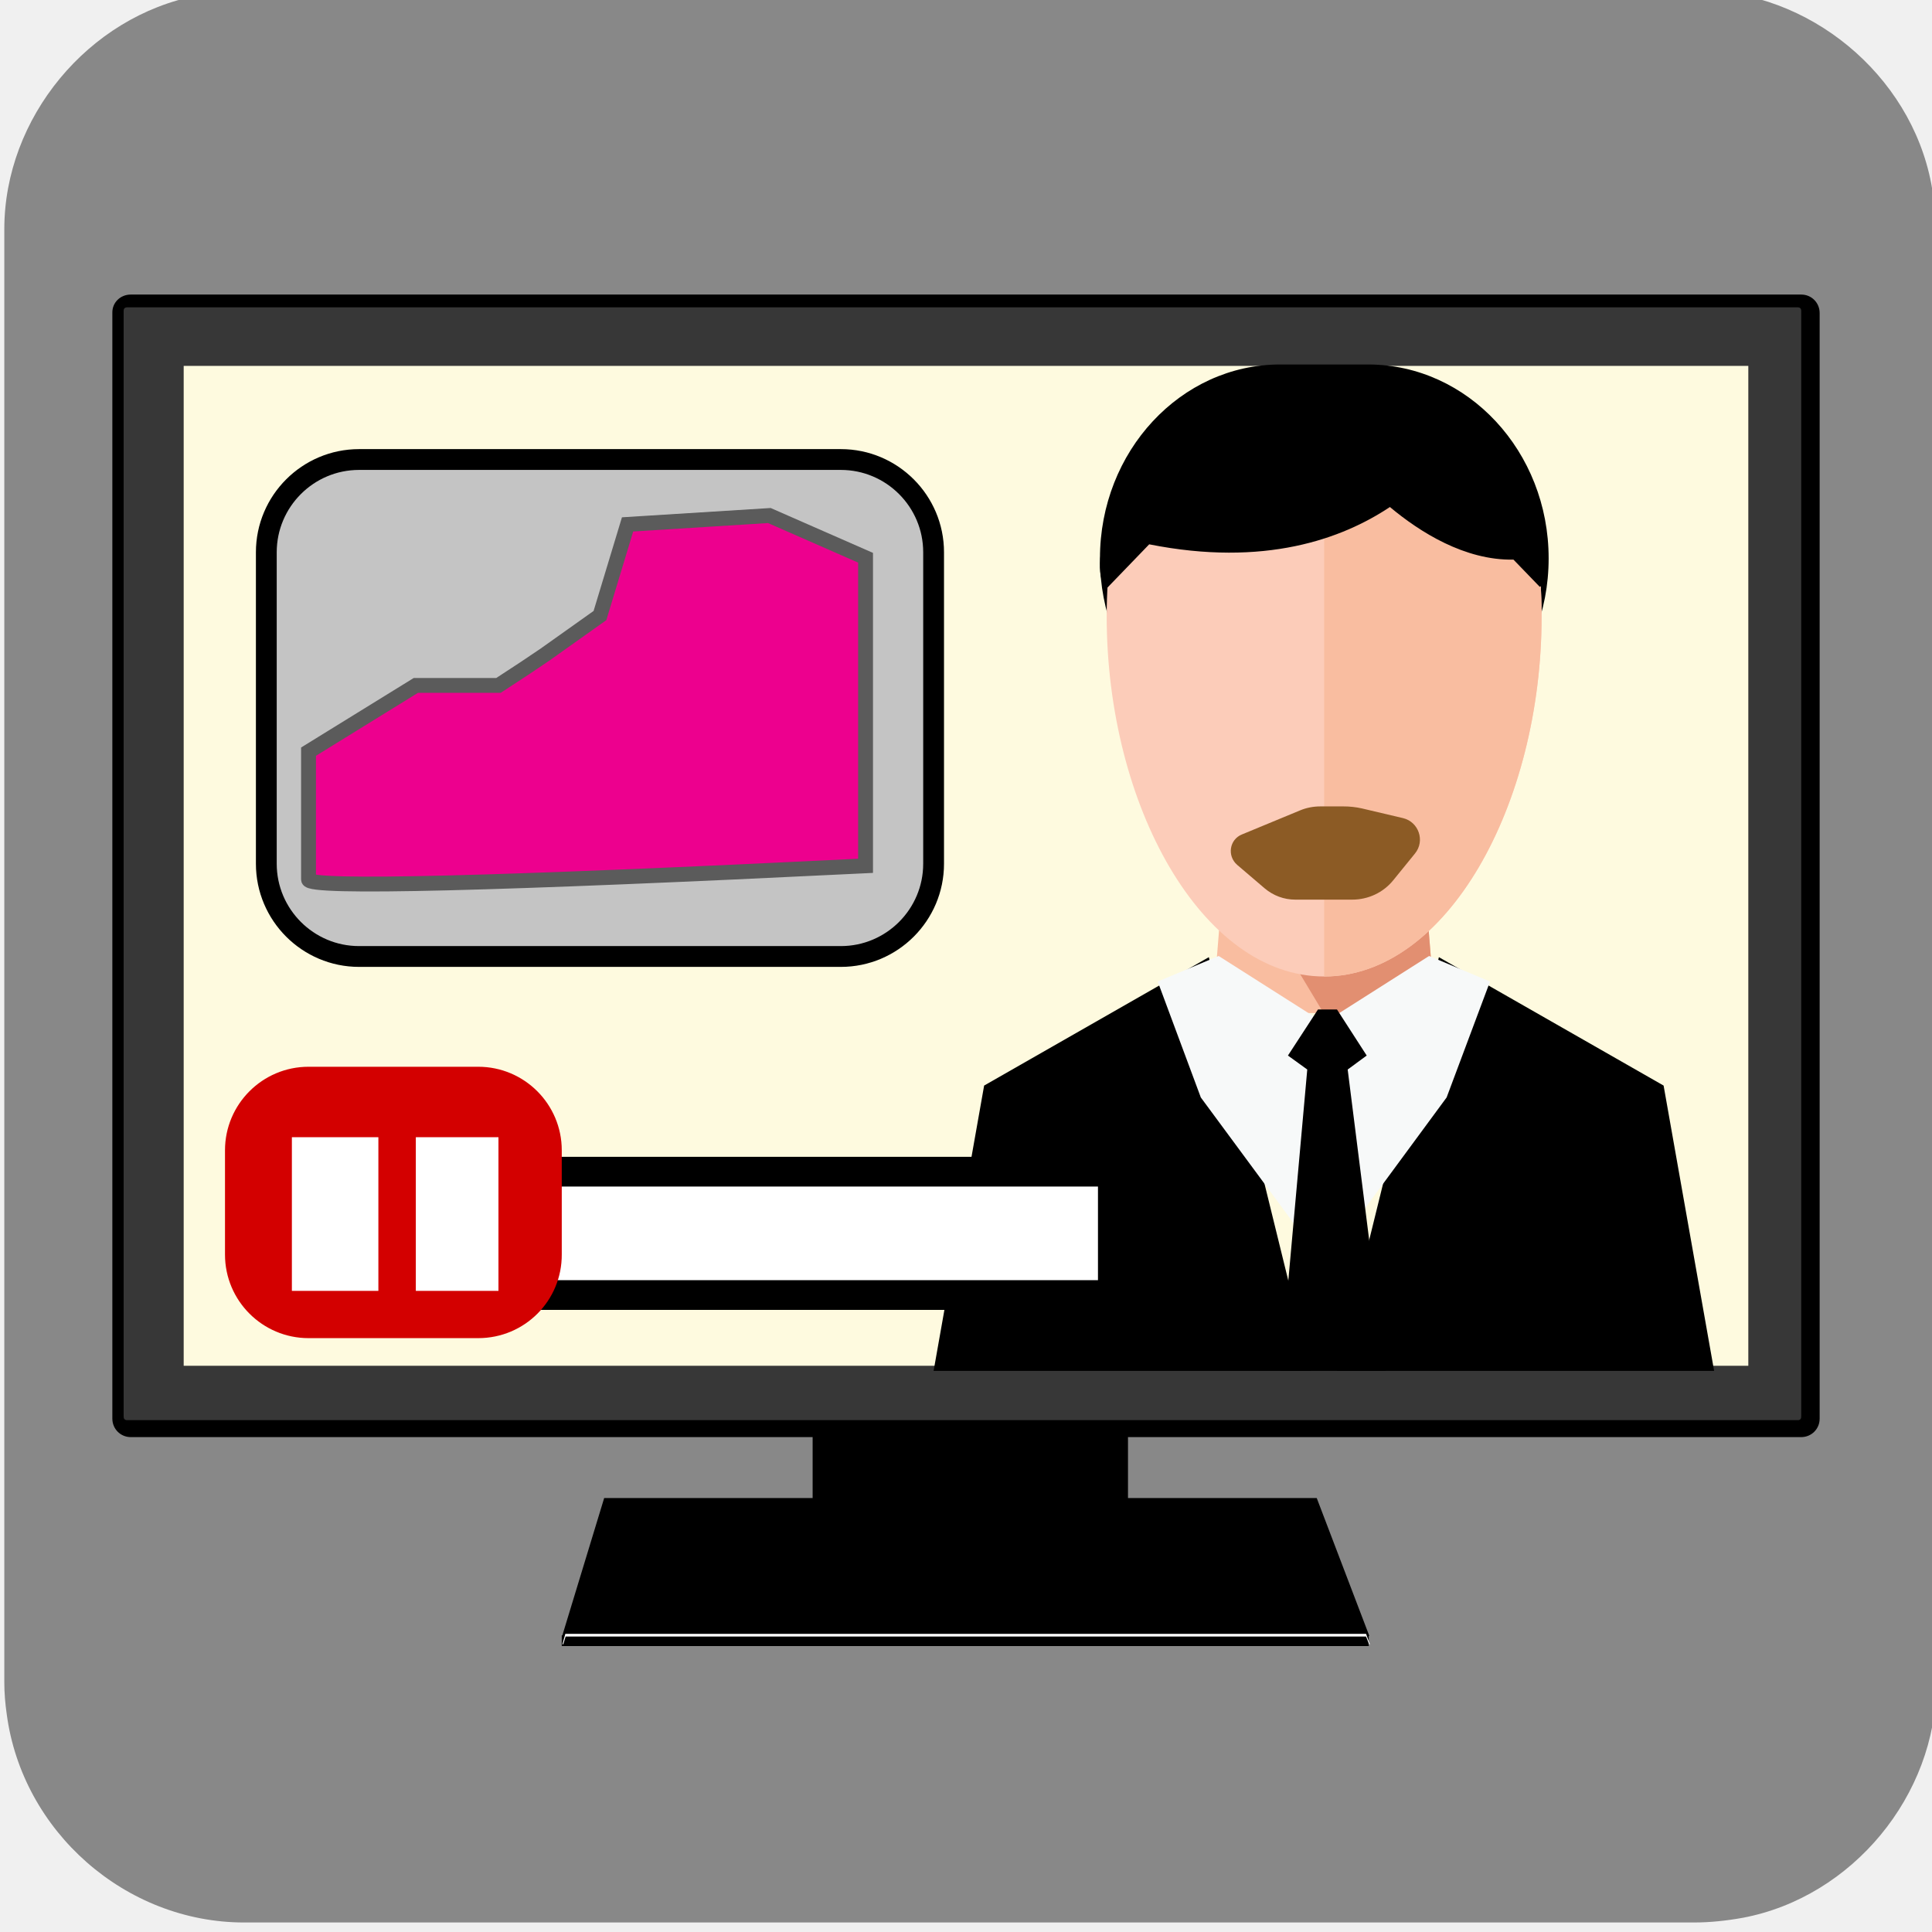
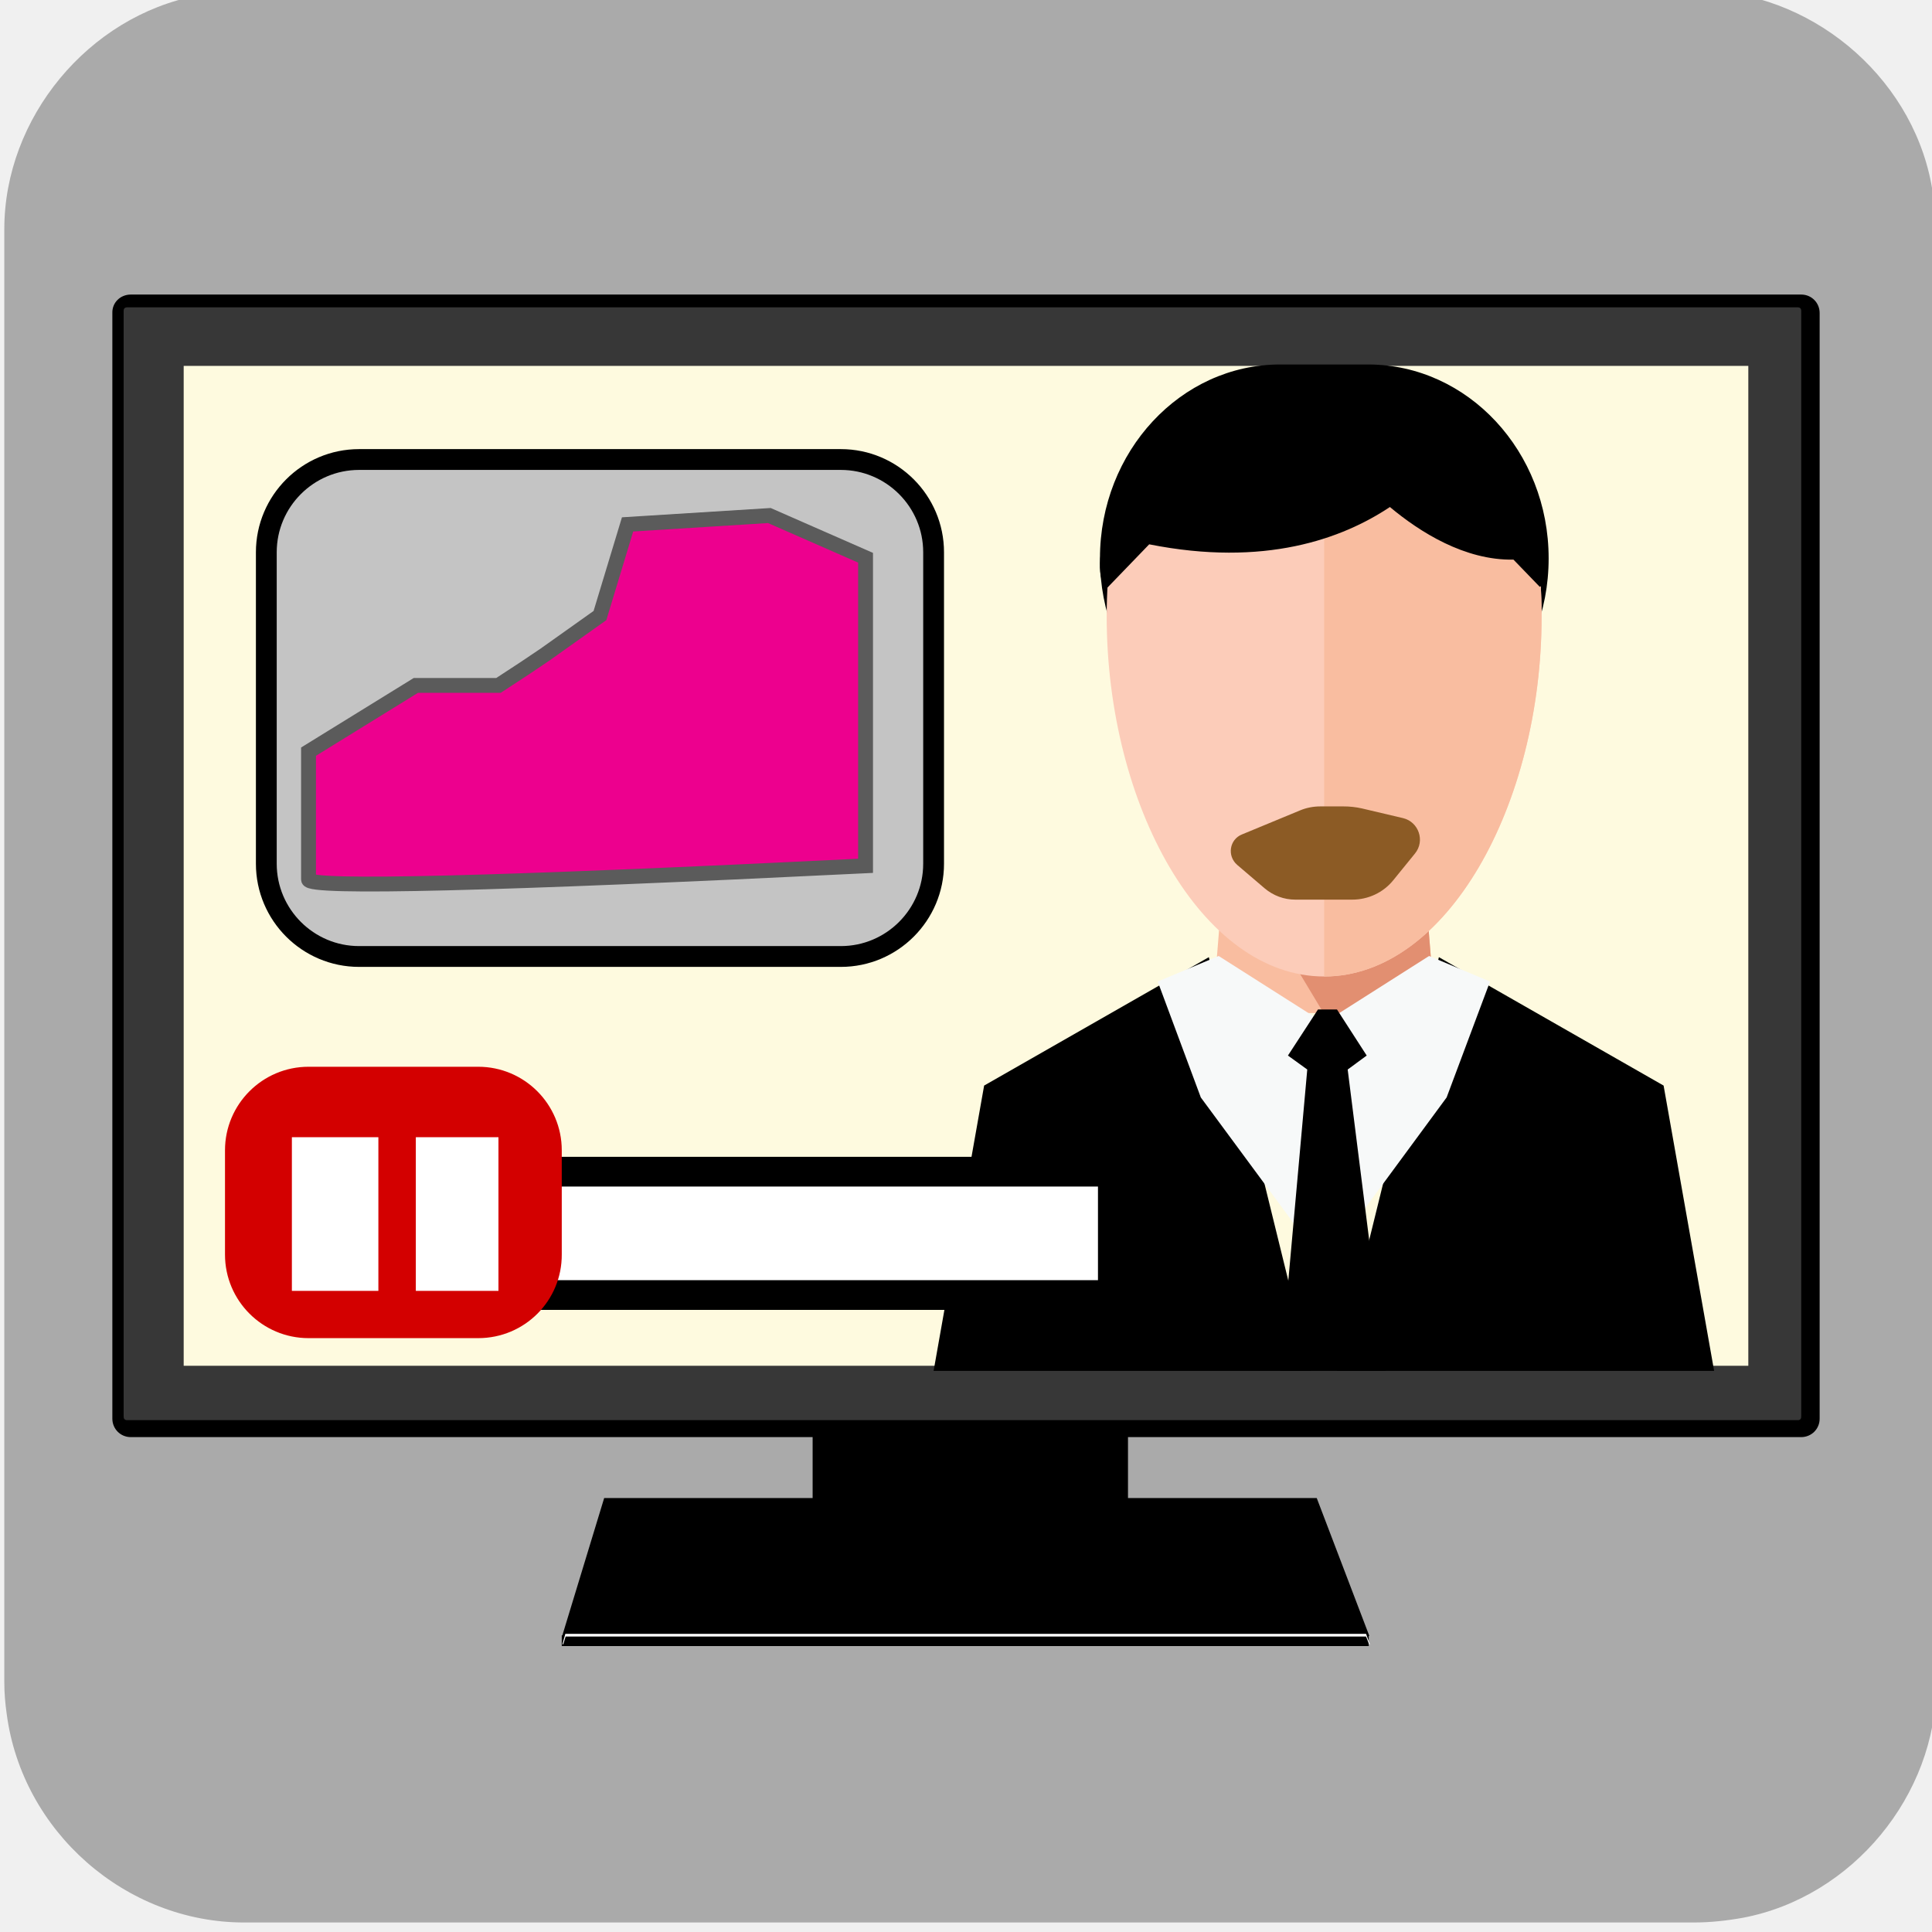
<svg xmlns="http://www.w3.org/2000/svg" viewBox="0 0 650 650" overflow="hidden" preserveAspectRatio="xMidYMid meet" id="eaf-e80a-0">
  <defs>
    <clipPath id="eaf-e80a-1">
      <rect x="0" y="0" width="650" height="650" />
    </clipPath>
    <style>#eaf-e80a-0 * {animation: 5000ms linear infinite normal both running;offset-rotate:0deg}@keyframes eaf-e80a-2{0%,100%{transform:none;offset-path:path("m323.8 290.6l0 -0.5")}}@keyframes eaf-e80a-3{0%{offset-distance:0%}73.34%,100%{offset-distance:100%}}@keyframes eaf-e80a-4{0%,100%{transform:translate(-325px,-291.3px)}}@keyframes eaf-e80a-5{0%,100%{transform:none;offset-path:path("m429.453 325.9l-5.455 -1.936l15.257 -0.487l-12.332 -1.397l9.615 -1.946l-10.738 -1.399l1.123 3.345l7.79 -3.64l-4.803 -2.193l4.57 8.811l-5.028 0.843")}}@keyframes eaf-e80a-6{0%{offset-distance:0%}12.66%{offset-distance:6.69%}24%{offset-distance:24.331%}36%{offset-distance:38.672%}42.66%{offset-distance:50.009%}54.66%{offset-distance:62.523%}65.34%{offset-distance:66.6%}72%{offset-distance:76.537%}84%{offset-distance:82.638%}90.7%{offset-distance:94.108%}100%{offset-distance:100%}}@keyframes eaf-e80a-7{0%{transform:rotate(0);animation-timing-function:ease-in-out}20%{transform:rotate(-4deg);animation-timing-function:ease-in-out}40%{transform:rotate(5deg)}53.34%{transform:rotate(5deg);animation-timing-function:ease-in-out}74%{transform:rotate(-6deg);animation-timing-function:ease-in-out}100%{transform:rotate(0)}}@keyframes eaf-e80a-8{0%,100%{transform:matrix(1.029,0,0,1.029,-441.8363,-329.0392)}}@keyframes eaf-e80a-9{0%,100%{transform:translate(430.7864px,286.75px)}}@keyframes eaf-e80a-10{0%{transform:scale(1.1243,1.1243);animation-timing-function:ease-in-out}6%{transform:scale(0.9194,1.3662);animation-timing-function:ease-in-out}10%{transform:scale(0.9817,1.0575);animation-timing-function:ease-in-out}12.66%{transform:scale(0.8376,1.3966);animation-timing-function:ease-in-out}15.34%{transform:scale(0.9245,1.1035);animation-timing-function:ease-in-out}18.66%{transform:scale(0.8126,1.3459);animation-timing-function:ease-in-out}22%{transform:scale(0.9324,1.2222);animation-timing-function:ease-in-out}26%{transform:scale(0.916,1.0665);animation-timing-function:ease-in-out}29.34%{transform:scale(1.1243,1.1243);animation-timing-function:ease-in-out}35.34%{transform:scale(0.9194,1.3662);animation-timing-function:ease-in-out}39.34%{transform:scale(0.9817,1.0575);animation-timing-function:ease-in-out}42%{transform:scale(0.8376,1.3966);animation-timing-function:ease-in-out}44.68%{transform:scale(0.9245,1.1035);animation-timing-function:ease-in-out}48%{transform:scale(0.8126,1.3459);animation-timing-function:ease-in-out}51.34%{transform:scale(0.9324,1.2222);animation-timing-function:ease-in-out}55.34%{transform:scale(0.916,1.0665);animation-timing-function:ease-in-out}58.66%{transform:scale(1.1243,1.1243);animation-timing-function:ease-in-out}58.68%{transform:scale(0.9158,1.0787);animation-timing-function:ease-in-out}64.66%{transform:scale(0.9194,1.3662);animation-timing-function:ease-in-out}68.66%{transform:scale(0.9817,1.0575);animation-timing-function:ease-in-out}71.32%{transform:scale(0.8376,1.3966);animation-timing-function:ease-in-out}74%{transform:scale(0.9245,1.1035);animation-timing-function:ease-in-out}77.32%{transform:scale(0.8126,1.3459);animation-timing-function:ease-in-out}80.66%{transform:scale(0.9324,1.2222);animation-timing-function:ease-in-out}84.66%{transform:scale(0.916,1.0665);animation-timing-function:ease-in-out}88%{transform:scale(0.8126,1.3459);animation-timing-function:ease-in-out}91.34%{transform:scale(0.9324,1.2222);animation-timing-function:ease-in-out}95.34%{transform:scale(0.916,1.0665);animation-timing-function:ease-in-out}98.68%{transform:scale(0.9158,1.0787);animation-timing-function:ease-in-out}100%{transform:scale(1.1243,1.1243)}}@keyframes eaf-e80a-11{0%,100%{transform:translate(-430.7864px,-280.75px)}}@keyframes eaf-e80a-12{0%{fill:#c4c4c4;animation-timing-function:ease-in-out}7.34%{fill:#e0dede;animation-timing-function:ease-in-out}20%{fill:#93deff}35.34%{fill:#93deff;animation-timing-function:ease-in-out}56%{fill:#aff;animation-timing-function:ease-in-out}68.66%{fill:#cef7ff}72%{fill:#efffff;animation-timing-function:ease-in-out}88%{fill:#cef7ff}94%,100%{fill:#c4c4c4}}@keyframes eaf-e80a-13{0%{opacity:1}35.34%{opacity:1;animation-timing-function:ease-in-out}48.68%{opacity:0}56%{opacity:0;animation-timing-function:ease-in-out}69.34%,100%{opacity:1}}@keyframes eaf-e80a-14{0%{opacity:1}39.34%{opacity:1}42%{opacity:0}96%{opacity:0}100%{opacity:1}}@keyframes eaf-e80a-15{0%{opacity:0}59.34%{opacity:0}64%{opacity:1}88%{opacity:1}93.34%,100%{opacity:0}}</style>
  </defs>
  <g clip-path="url('#eaf-e80a-1')" style="isolation: isolate;">
    <g>
-       <path fill="#888888" d="m651 325.1c0 81.6 0 163.1 0 244.7c0 37.4 -28.2 71.6 -65 78.6c-5.5 1 -11.1 1.6 -16.6 1.6c-162.6 0 -325.2 0 -487.7 0c-39.9 0 -74.7 -30.6 -79.9 -70.2c-0.5 -3.5 -0.8 -7 -0.8 -10.6c0 -163 0 -326 0 -488.9c0 -37.4 28.2 -71.6 65 -78.6c5.4 -1 11.1 -1.6 16.6 -1.6c162.7 -0.1 325.4 -0.1 488.1 -0.1c37.4 0 71.6 28.2 78.6 65c1 5.4 1.6 11.1 1.6 16.6c0.1 81.2 0.1 162.3 0.1 243.5l0 0l0 0z" transform="translate(0.45 -3.2)" />
+       <path fill="#aaaaaa" d="m651 325.1c0 81.6 0 163.1 0 244.7c0 37.4 -28.2 71.6 -65 78.6c-5.5 1 -11.1 1.6 -16.6 1.6c-162.6 0 -325.2 0 -487.7 0c-39.9 0 -74.7 -30.6 -79.9 -70.2c-0.5 -3.5 -0.8 -7 -0.8 -10.6c0 -163 0 -326 0 -488.9c0 -37.4 28.2 -71.6 65 -78.6c5.4 -1 11.1 -1.6 16.6 -1.6c162.7 -0.1 325.4 -0.1 488.1 -0.1c37.4 0 71.6 28.2 78.6 65c1 5.4 1.6 11.1 1.6 16.6c0.1 81.2 0.1 162.3 0.1 243.5l0 0l0 0z" transform="translate(0.45 -3.2)" />
      <path fill="#000000" fill-rule="evenodd" d="m203.3 503.9l-14.1 46.3l-0.2 0l0 3.6l271.5 0l0 -3.4l0.2 0l-17.7 -46.4l-239.7 0l0 -0.1z" />
      <path fill="#000000" fill-rule="evenodd" d="m273.4 457.9l0 37.6l0 7.6l0 15.6l0.1 10.8l106 0.1l0 -71.7l-106.1 0z" />
      <path fill="#fff" fill-rule="evenodd" d="m190.2 549.7l-1 3.5l0.3 0l0.8 -2.6l269.3 0l1 2.6l0.3 0l-1.3 -3.5l-269.4 0z" />
      <path fill="#000000" fill-rule="evenodd" d="m44 99.1l562 0c3.5 0 6.2 2.8 6.2 6.2l0 372c0 3.5 -2.8 6.2 -6.2 6.2l-562 0c-3.5 0 -6.2 -2.8 -6.2 -6.2l0 -372c-0.1 -3.5 2.7 -6.2 6.2 -6.2z" />
      <path fill="#898989" fill-rule="evenodd" d="m44 104.1c-0.8 0 -1.2 0.4 -1.2 1.2l0 372c0 0.8 0.4 1.2 1.2 1.2l562 0c0.8 0 1.2 -0.4 1.2 -1.2l0 -372c0 -0.8 -0.4 -1.2 -1.2 -1.2c0 0 -562 0 -562 0z" transform="translate(-1.2 -0.7)" opacity="0.4" style="animation-name: eaf-e80a-2, eaf-e80a-3, eaf-e80a-4; animation-composition: replace, add, add;" />
      <path fill="#fefadf" fill-rule="evenodd" d="m61.8 123.1l0 336.4l526.4 0l0 -336.4l-526.4 0z" />
      <g transform="translate(15.1 0.2278)">
        <g>
          <polygon points="467.8,340.6 392.8,340.6 397.8,278.4 462.8,278.4" fill="#f9bda0" />
          <polygon points="467.8,340.6 430.2,340.6 392.8,278.4 462.8,278.4" fill="#e28f71" />
        </g>
        <g transform="matrix(1.029 0 0 1.029 -12.3833 -3.1392)" style="animation-name: eaf-e80a-5, eaf-e80a-6, eaf-e80a-7, eaf-e80a-8; animation-composition: replace, add, add, add;">
          <path fill="#000000" d="m503.7 185.4c0 35 -26.4 63.4 -58.9 63.4l-28.9 0c-32.5 0 -58.9 -28.4 -58.9 -63.4l0 0c0 -35 26.4 -63.4 58.9 -63.4l28.9 0c32.5 0.1 58.9 28.4 58.9 63.4l0 0z" />
          <path fill="#fcccb9" d="m501.4 204.3c0 61.8 -31.1 117.8 -71.1 117.8c-39.9 0 -71.1 -55.9 -71.1 -117.8c0 -61.8 31.2 -72.1 71.1 -72.1c39.9 0 71.1 10.2 71.1 72.1z" />
          <path fill="#f9bda0" d="m430.3 132.2c39.9 0 71.1 10.3 71.1 72.1c0 61.8 -31.1 117.8 -71.1 117.8" />
          <path fill="#000000" d="m500.7 174.3c-0.4 -1 -0.9 -1.9 -1.4 -2.7c-1.1 -7.8 -2.9 -16.6 -5.5 -19.1c-4.8 -4.8 -19.6 -19.2 -19.6 -19.2l-6.6 0.8l-21.8 -6.4c-67.4 -11.2 -81.1 30.6 -83.7 42.6c-0.8 1.3 -1.6 2.7 -2.3 4.2c-3.3 7.6 -4.1 18.8 -0.3 20.4l13.6 -14.1c37.7 7.5 63.1 -1.8 78.7 -12.2c9.8 8.2 24.5 17.5 40.4 17.2l8.6 8.9c3.9 -1.6 3.2 -12.8 -0.1 -20.4z" />
        </g>
        <g>
          <polygon points="544.6,365 469,321.8 434.7,461 561.6,461" fill="#000000" />
          <polygon points="316,365 299,461 425.8,461 391.6,321.8" fill="#000000" />
          <polygon points="429.2,423.6 388.9,369 374.4,330 394.9,321.4 430.3,343.9 465.7,321.4 486.2,330 471.6,369 431.4,423.6 430.3,425.5" fill="#f7f9f9" />
          <polygon points="438.314,359.6 444.714,354.9 434.714,339.4 428.314,339.4 418.214,354.9 424.714,359.6 415.614,461 430.3,461 451.1,461" fill="#000000" />
        </g>
        <path fill="#8c5b25" d="m405.8 275.2l17.4 -7.2c1.9 -0.8 4 -1.2 6.1 -1.2l6.9 0c1.9 0 3.7 0.2 5.5 0.6l12.3 2.9c4.7 1.1 6.7 6.8 3.6 10.6l-6.5 8c-3 3.7 -7.5 5.8 -12.3 5.8l-6.2 0l-10.8 0c-3.4 0 -6.6 -1.2 -9.2 -3.4l-8.2 -7c-3.1 -2.7 -2.3 -7.6 1.4 -9.1z" transform="matrix(1.1243 0 0 1.1243 -53.5284 -28.8853)" style="animation-name: eaf-e80a-9, eaf-e80a-10, eaf-e80a-11; animation-composition: replace, add, add;" />
      </g>
      <g>
        <rect fill="#fff" stroke="#000000" stroke-width="10" width="261.7" height="41.5" transform="translate(112.7 394.2)" />
        <path fill="#d30000" fill-rule="evenodd" d="m160.9 450.2l-57.1 0c-15.5 0 -28.1 -12.6 -28.1 -28.1l0 -35.1c0 -15.5 12.6 -28.1 28.1 -28.1l57.1 0c15.5 0 28.1 12.6 28.1 28.1l0 35c0.1 15.6 -12.5 28.2 -28.1 28.2z" />
        <rect fill="#fff" width="29.1" height="51.7" transform="translate(98.2 382.6)" />
        <rect fill="#fff" width="27.8" height="51.7" transform="translate(139.9 382.6)" />
        <path fill="#c4c4c4" fill-rule="evenodd" stroke="#000000" stroke-width="7" stroke-miterlimit="10" d="m282.9 321.8l-162.1 0c-17.2 0 -31.2 -14 -31.2 -31.2l0 -104.8c0 -17.2 14 -31.2 31.2 -31.2l162.1 0c17.2 0 31.2 14 31.2 31.2l0 104.8c0 17.2 -14 31.2 -31.2 31.2z" style="animation-name: eaf-e80a-12, eaf-e80a-13;" />
      </g>
      <path fill="#ed008e" stroke="#5b5b5b" stroke-width="5" d="m0 0l36.1 -22.279l27.8 0q10.132 -6.572 15.615 -10.347q18.535 -13.167 18.535 -13.167q0 0 9.289 -30.665l47.698 -2.984l32.367 14.201l0 42.962l0 60.693q-187.404 9.182 -187.404 4.613q0 -4.613 0 -43.027z" transform="translate(103.8 252.886)" style="animation-name: eaf-e80a-14;" />
      <path fill="#606060" d="m147.532 262.835c-9.491 -15.114 -27.284 -35.632 -27.284 -53.334c0 -10.001 7.88 -23.041 19.17 -25.943c-0.898 -14.966 -1.485 -30.172 -1.485 -45.209c0 -8.905 0.168 -17.894 0.504 -26.715c3.507 -39.979 32.149 -68.182 68.492 -81.43c14.575 -5.314 7.511 -29.861 23.502 -30.184c37.366 -0.968 98.79 33.225 122.753 59.168c15.251 16.864 23.961 38.69 24.469 61.43l-1.52 65.434c6.645 1.621 14.069 6.807 15.712 13.451c5.109 20.652 -16.32 46.356 -26.28 62.779c-9.196 15.164 -44.304 64.211 -44.337 64.551c-0.167 1.771 0.741 4.024 3.155 7.637c54.512 74.926 187.617 27.649 187.617 176.672l-512 0c0 -149.115 133.15 -101.744 187.617 -176.67c2.691 -3.957 3.92 -6.089 3.89 -7.826c-0.016 -0.93 -40.362 -58.059 -43.975 -63.811l0 0z" transform="matrix(0.3291 0 0 0.2977 119.0607 163.907)" opacity="0" style="animation-name: eaf-e80a-15;" />
    </g>
  </g>
</svg>
